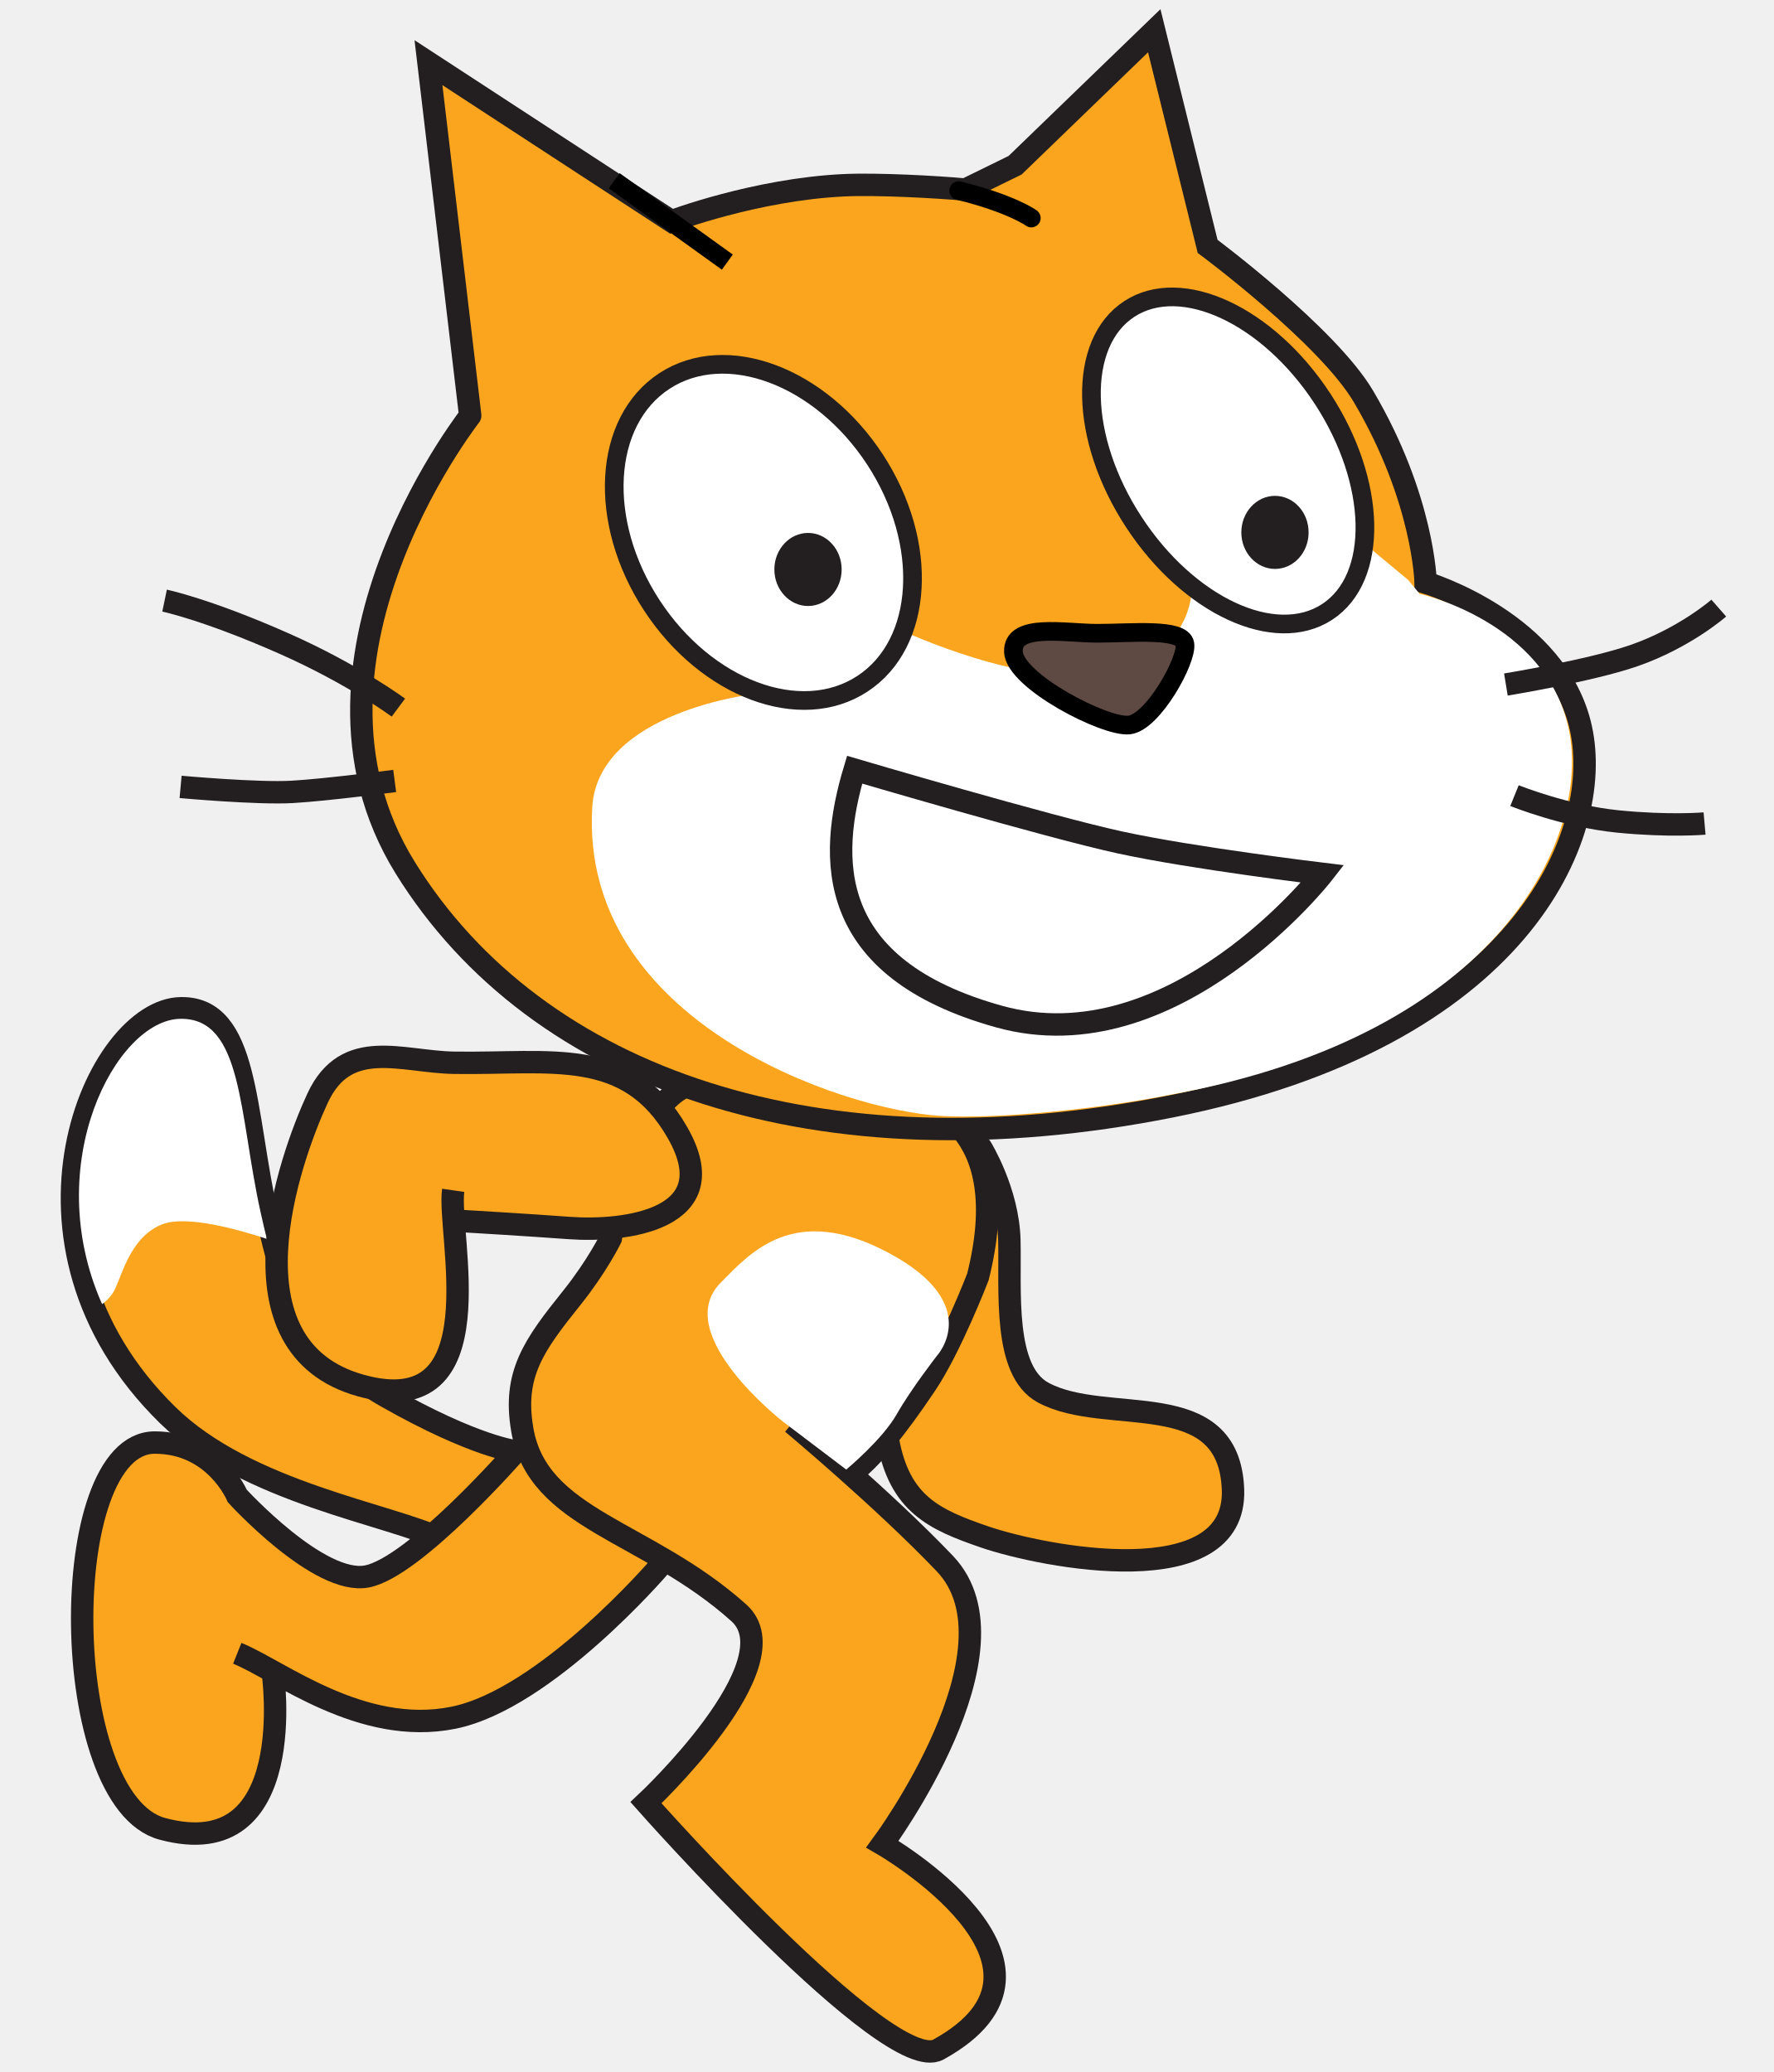
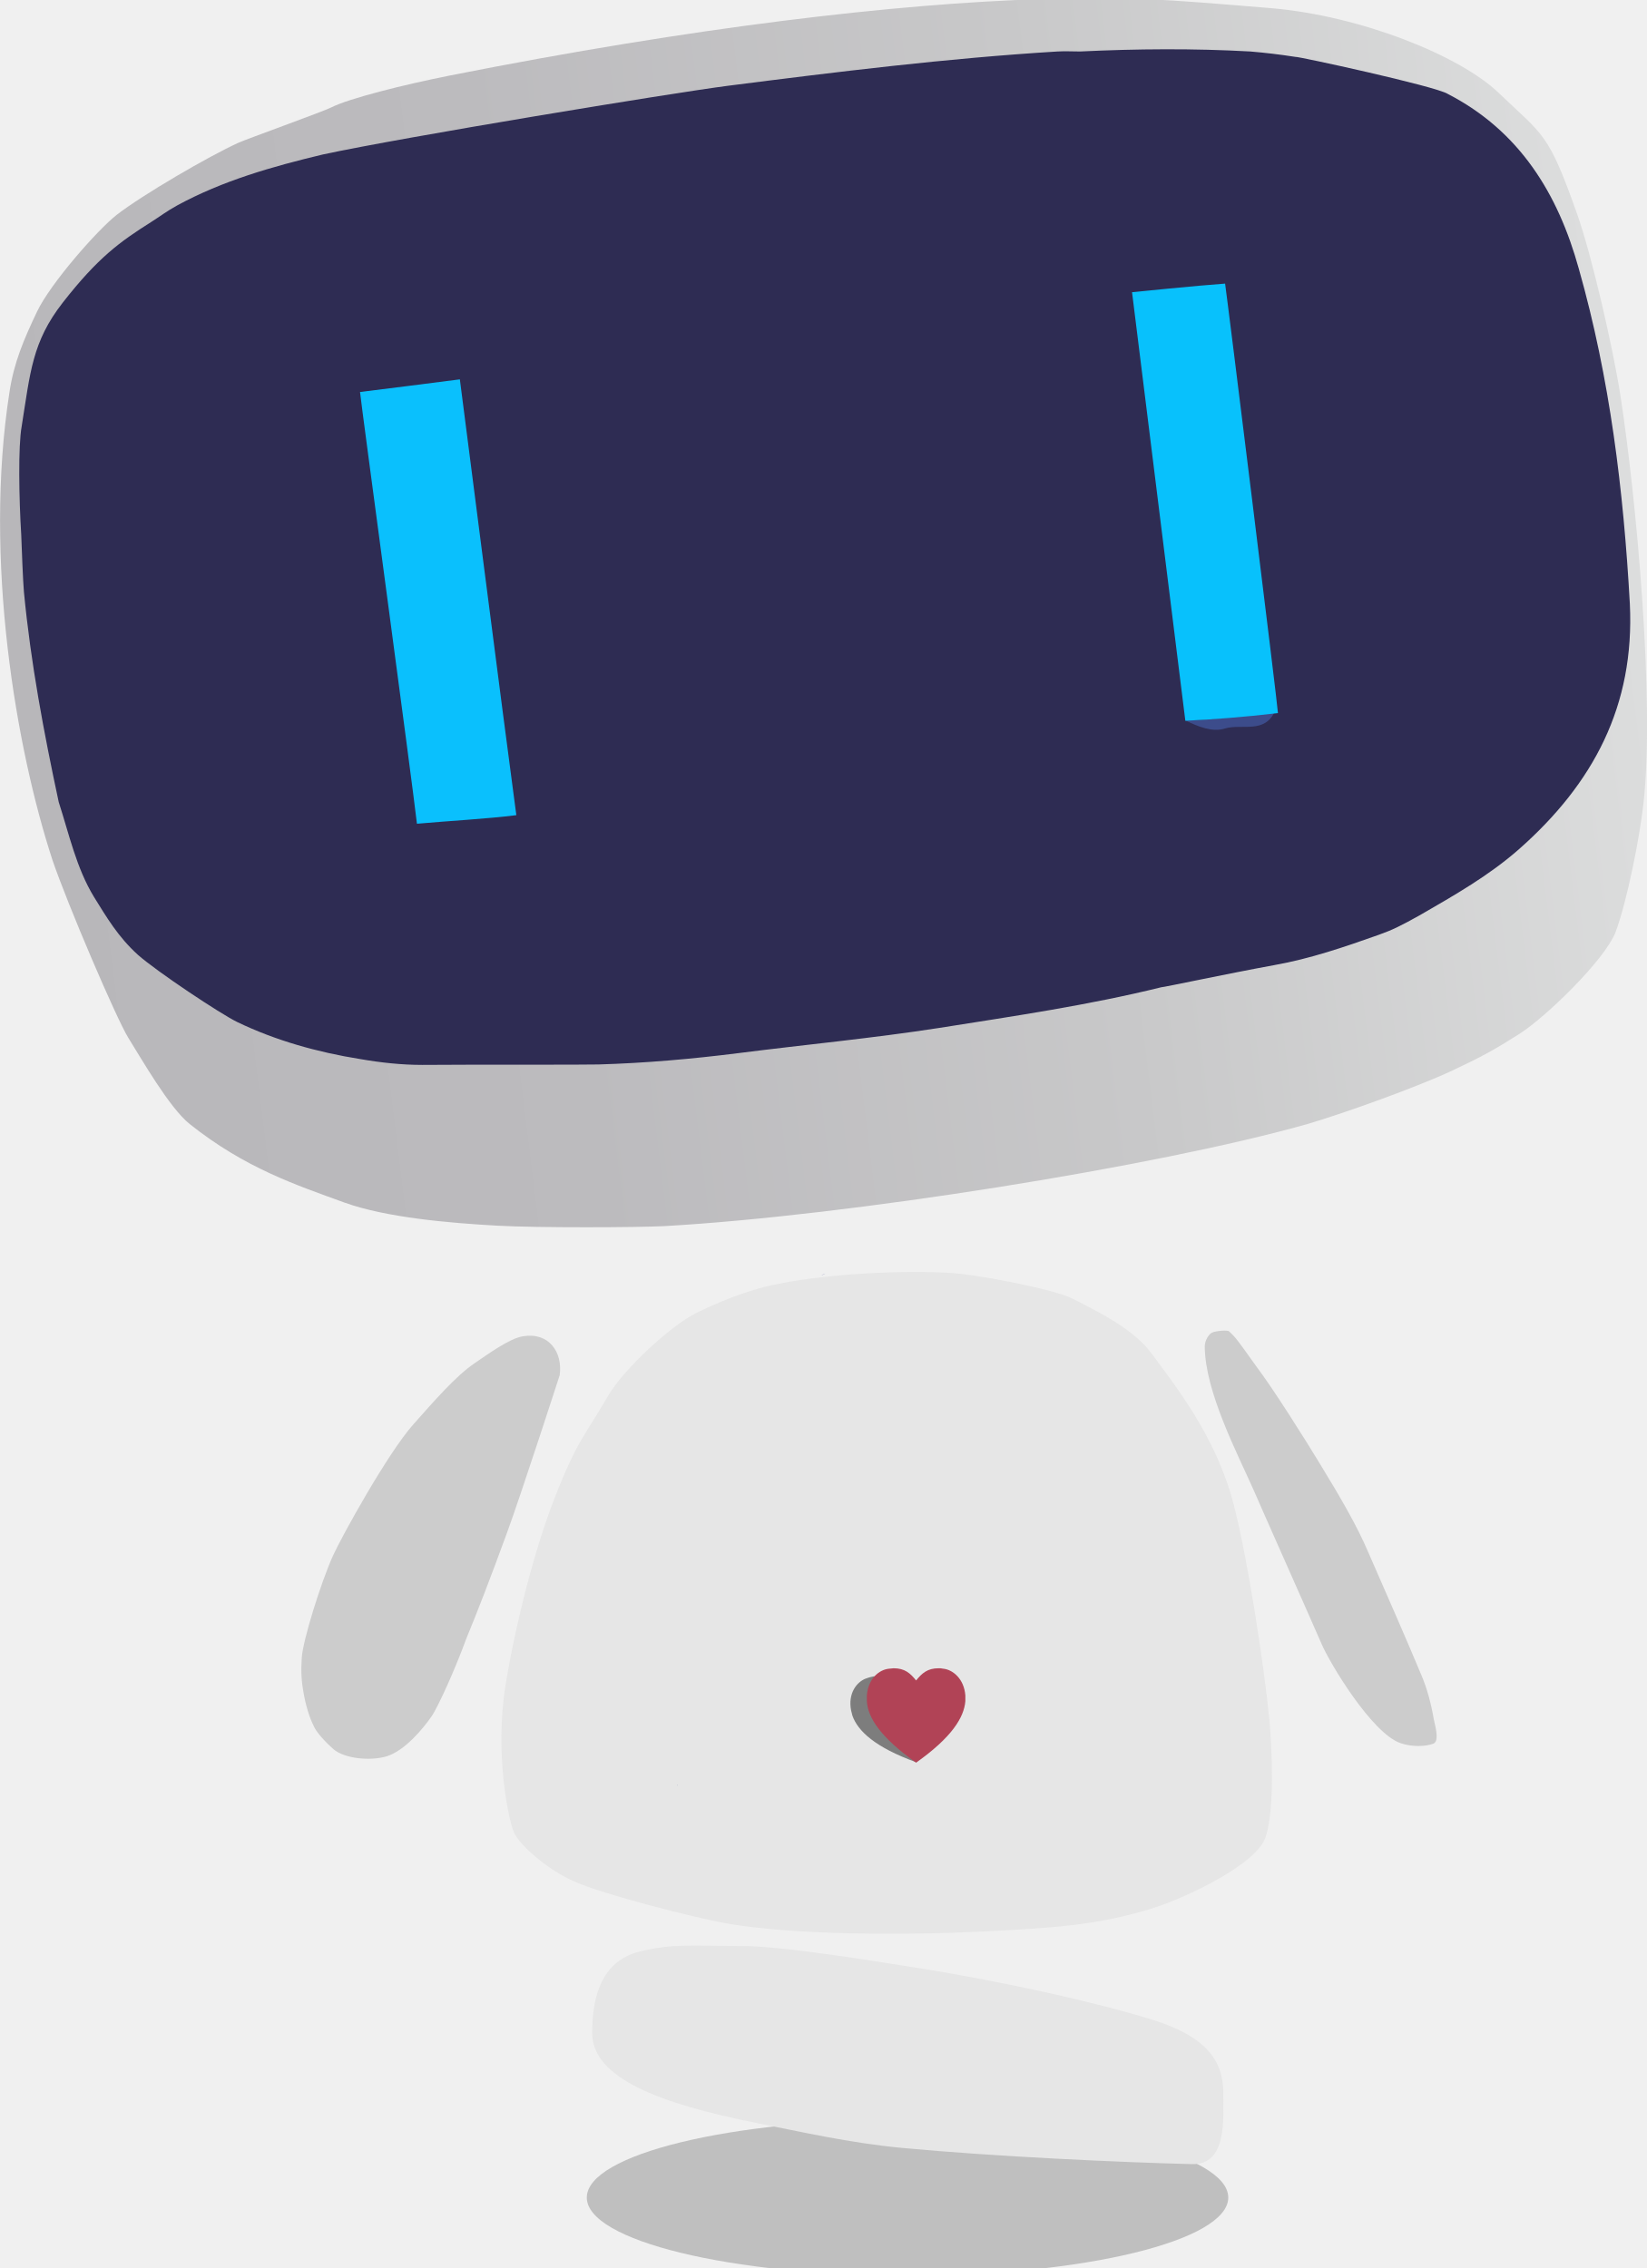
- <svg xmlns="http://www.w3.org/2000/svg" version="1.1" id="cat" x="0px" y="0px" width="95px" height="111px" viewBox="0 0 95 111" enable-background="new 0 0 95 111" xml:space="preserve">
-   <g>
-     <g id="Layer_8">
-       <path fill="#FAA51D" stroke="#231F20" stroke-width="1.2" d="M23.754,82.506c-2.871-1.402-10.511-2.518-14.771-6.695    c-9.431-9.246-3.824-21.732,0.704-21.797c3.611-0.061,3.363,5.482,4.622,11.145c0.875,3.939,1.673,6.988,6.407,9.674    c4.735,2.688,6.918,2.916,6.918,2.916s3.258,0.791,1.596,2.562C27.568,82.076,23.754,82.506,23.754,82.506z" />
-       <path fill="#FFFFFF" d="M14.291,66.369c-0.115-0.459-0.222-0.928-0.33-1.413c-1.172-5.271-0.941-10.432-4.303-10.377    c-3.433,0.05-7.53,7.771-4.19,15.285c0.193-0.143,0.399-0.336,0.569-0.588c0.451-0.664,0.821-2.969,2.654-3.688    C9.989,65.082,12.778,65.869,14.291,66.369z" />
-     </g>
-     <path fill="#FAA51D" stroke="#231F20" stroke-width="1.2" d="M52.543,61.473c0,0,1.455,2.342,1.519,4.969   c0.065,2.723-0.351,6.984,1.804,8.158c3.381,1.842,9.959-0.463,10.174,5.191c0.211,5.652-10.152,3.623-13.299,2.547   c-2.695-0.926-4.559-1.758-5.18-5.182c0,0-3.764-13.969-0.196-15.59C50.933,59.945,52.543,61.473,52.543,61.473z" />
-     <path fill="#FAA51D" stroke="#231F20" stroke-width="1.2" d="M14.61,89.584c0,0,1.504,10.391-5.922,8.387   c-5.586-1.51-5.705-20.68-0.406-20.691c3.237-0.006,4.425,2.859,4.425,2.859s4.385,4.812,6.95,4.312   c2.565-0.502,7.978-6.703,7.978-6.703s2.875-2.539,6.146,0.023c3.271,2.561,1.521,6.178,1.521,6.178s-6.07,7.072-11.014,8.072   c-4.945,1.002-9.375-2.568-11.58-3.451" />
-     <g id="Layer_6">
-       <path fill="#FAA51D" stroke="#231F20" stroke-width="1.2" d="M42.435,76.238c0,0,4.866,4.062,8.166,7.52    c4.384,4.592-3.339,15.039-3.339,15.039s11.234,6.467,2.998,11c-2.657,1.467-15.661-13.225-15.661-13.225s7.979-7.475,4.972-10.172    c-4.964-4.449-10.771-4.959-11.6-9.824c-0.502-2.957,0.613-4.502,2.658-7.053c1.354-1.689,2.084-3.182,2.084-3.182    s1.135-7.238,4.289-8.254c3.153-1.014,8.842,0.057,10.758,0.395c1.914,0.338,6.645,1.877,4.617,9.922c0,0-1.451,3.771-2.789,5.762    c-1.604,2.389-2.854,3.924-4.08,4.867" />
-       <path fill="#FFFFFF" d="M50.182,72.631c0,0,2.55-2.748-2.551-5.494c-5.102-2.746-7.449-0.016-9.024,1.572    c-2.731,2.742,3.334,7.453,3.334,7.453l3.383,2.564c0,0,1.916-1.582,2.701-2.957C48.807,74.396,50.182,72.631,50.182,72.631" />
-     </g>
-     <path fill="#FAA51D" stroke="#231F20" stroke-width="1.2" d="M24.428,65.395c0.939,0.057,3.625,0.213,6.064,0.391   c3.014,0.217,8.451-0.451,5.801-5.098c-2.649-4.65-6.74-3.674-11.961-3.754c-2.812-0.043-5.785-1.412-7.322,1.895   c-1.534,3.312-5.051,13.338,2.313,15.396c7.366,2.057,4.618-8.137,4.95-10.457" />
-     <g id="Layer_2">
-       <path fill="#FAA51D" stroke="#231F20" stroke-width="1.2" d="M51.709,10.156c-1.54-0.143-4.75-0.316-6.518-0.231    c-4.728,0.225-9.224,1.928-9.224,1.928L22.949,3.357l2.235,18.906c0.646-0.782-10.555,12.804-3.479,24.224    c7.08,11.426,22.233,16.518,40.988,12.792c18.755-3.728,23.229-14.531,21.986-20.246c-1.242-5.714-8.322-7.823-8.322-7.823    s-0.09-4.48-3.328-9.97c-1.926-3.268-8.348-8.041-8.348-8.041L61.822,1.647L54.37,8.851L51.709,10.156z" />
-       <path fill="#FFFFFF" d="M75.42,31.066l-2.483-2.064l-9.115,2.661c0,0,0,3.419-4.367,4.367c-4.37,0.951-11.211-2.277-11.211-2.277    l-7.784,3.417c0,0-8.437,0.928-8.739,6.081C31.048,54.704,45.1,59.478,50.425,59.783c2.905,0.167,8.235-0.337,12.277-1.14    c17.752-3.235,22.551-13.92,21.309-19.635c-1.242-5.714-7.977-7.196-7.977-7.196L75.42,31.066z" />
-       <path fill="none" stroke="#231F20" stroke-width="1.2" d="M9.673,42.155c0,0,4.107,0.374,5.974,0.268    c1.865-0.107,5.492-0.587,5.492-0.587" />
-       <path fill="none" stroke="#231F20" stroke-width="1.2" d="M80.656,36.671c0,0,4.549-0.743,6.859-1.549    c2.715-0.942,4.543-2.545,4.543-2.545" />
-       <path fill="none" stroke="#231F20" stroke-width="1.2" d="M21.337,37.909c0,0-2.384-1.777-6.117-3.43    c-4.134-1.831-6.405-2.303-6.405-2.303" />
-       <path fill="none" stroke="#231F20" stroke-width="1.2" d="M81.117,42.622c0,0,2.726,1.104,5.533,1.385    c2.77,0.276,4.647,0.11,4.647,0.11" />
-       <path fill="none" stroke="#000000" stroke-linecap="round" stroke-miterlimit="10" d="M51.349,10.212    c2.84,0.7,3.888,1.469,3.888,1.469" />
-       <line fill="none" stroke="#000000" x1="32.898" y1="9.684" x2="38.956" y2="14.042" />
-     </g>
-     <g id="Layer_5">
-       <path fill="#FFFFFF" stroke="#231F20" d="M70.84,21.366c2.924,4.479,3.033,9.591,0.242,11.415    c-2.793,1.825-7.426-0.332-10.354-4.813c-2.932-4.48-3.037-9.589-0.244-11.415C63.275,14.73,67.913,16.884,70.84,21.366z" />
-       <path fill="#231F20" d="M70.089,28.522c0,1.08-0.802,1.956-1.8,1.956c-0.993,0-1.803-0.877-1.803-1.956    c0-1.08,0.81-1.958,1.803-1.958C69.287,26.564,70.089,27.442,70.089,28.522" />
-     </g>
-     <g id="Layer_7">
-       <path fill="#FFFFFF" stroke="#231F20" d="M46.867,24.619c2.926,4.48,2.619,9.862-0.681,12.015    c-3.302,2.159-8.351,0.272-11.276-4.208c-2.928-4.48-2.624-9.86,0.678-12.017C38.891,18.253,43.938,20.137,46.867,24.619z" />
-       <path fill="#231F20" d="M45.079,30.507c0,1.081-0.803,1.957-1.801,1.957c-0.992,0-1.803-0.878-1.803-1.957    c0-1.08,0.811-1.957,1.803-1.957C44.274,28.55,45.079,29.427,45.079,30.507" />
-     </g>
-     <path fill="#5E4A42" stroke="#000000" d="M58.766,33.926c1.854,0,4.555-0.284,4.697,0.569c0.143,0.855-1.709,4.203-2.988,4.345   c-1.283,0.142-6.125-2.353-6.195-3.919C54.206,33.355,57.055,33.926,58.766,33.926z" />
-     <g id="Layer_4">
-       <path fill="none" stroke="#231F20" stroke-width="1.2" d="M45.774,41.235c0,0,10.347,3.054,14.217,3.897    c3.868,0.842,10.851,1.684,10.851,1.684s-7.99,10.245-17.328,7.644C44.176,51.863,44.345,45.975,45.774,41.235z" />
+ <svg xmlns="http://www.w3.org/2000/svg" version="1.1" x="0px" y="0px" viewBox="0 0 364.4 502.2" style="enable-background:new 0 0 364.4 502.2;" xml:space="preserve">
+   <style type="text/css">
+ 	.st0{display:none;}
+ 	.st1{fill:#A2A6C7;}
+ 	.st2{fill:#BFBFBF;}
+ 	.st3{fill:#E6E6E6;}
+ 	.st4{fill:#CCCCCC;}
+ 	.st5{fill:#C0C7D2;}
+ 	.st6{fill:#8A94B1;}
+ 	.st7{fill:#A6AEBF;}
+ 	.st8{fill:#B2B3D1;}
+ 	.st9{fill:#C2C2DB;}
+ 	.st10{fill:#7D7D7D;}
+ 	.st11{fill:#B14356;}
+ 	.st12{fill:url(#SVGID_1_);}
+ 	.st13{fill:#2E2C53;}
+ 	.st14{fill:#3C4C8B;}
+ 	.st15{fill:#0AC0FD;}
+ 	.st16{fill:#08C1FC;}
+ </style>
+   <g id="阴影" class="st0">
+ </g>
+   <g id="底座" class="st0">
+ </g>
+   <g id="手臂" class="st0">
+ </g>
+   <g id="身子" class="st0">
+ </g>
+   <g id="心" class="st0">
+ </g>
+   <g id="头">
+     <path class="st1" d="M182.7,282.1c-0.3,0.1-0.6,0.2-0.9,0.3C182.1,282.2,182.4,282.1,182.7,282.1z" />
+     <ellipse class="st2" cx="200.9" cy="486.6" rx="71" ry="17.3" />
+     <path class="st3" d="M270.8,463.4c0,5.7,0.9,16-6.9,15.8c-16-0.4-44.2-1.7-64.3-3.6c-11.6-1.1-22.5-3.6-32.1-5.5   c-21.6-4.3-36.4-10-36.4-19.9c0-5.8,0.9-15.8,10.6-18.1c7.5-1.8,11.8-1.2,22.3-1.2c9.3,0,29.3,3.3,39.4,4.9   c18.9,3,39.4,7.6,51.6,11.4C267.1,450.9,270.8,456.4,270.8,463.4z" />
+     <path class="st4" d="M95.5,380.1c-1.8,2.6-5.8,7.5-9.9,8.8c-3.7,1.1-9.4,0.5-11.8-1.6c-1.4-1.2-3.7-3.6-4.3-5   c-0.6-1.2-1.5-3.3-2.2-6.9c-0.6-3.2-0.7-5.2-0.5-8.3c0.2-3.7,4.2-16.6,6.9-22.6c1.9-4.2,12.1-22.7,17.8-29.1   c4.8-5.4,9.4-10.7,13.5-13.5c2.8-1.9,7.7-5.5,10.7-6c5.8-1,8.9,3.5,8.2,8.6c0,0-8.5,26.3-11.7,35c-3.8,10.4-6.6,17.6-9,23.4   C101,369,97,378,95.5,380.1z" />
+     <path class="st4" d="M317.3,386.1c-1.6,0.6-4.6,0.8-7.2-0.1c-6.4-2.1-15.8-17.9-17.5-21.9c-3.4-7.8-13.3-30-15.1-34.2   c-3.4-7.7-10.8-21.8-10.8-31.8c0-1,0.6-2.3,1.4-2.9c0.5-0.4,2.8-0.7,3.8-0.5c0.1,0,0.4,0.3,1.1,1c1,1,3.4,4.5,5,6.7   c4,5.3,10.9,16.3,14.3,21.9c4.7,7.7,8.2,13.8,10.5,19.2c2.4,5.5,9.3,21.2,11.8,27.3c1.3,3,2.2,6.4,2.8,9.9   C318,383.2,318.5,385.6,317.3,386.1z" />
+     <path class="st3" d="M255.6,422.4c-12.3,3.9-22.3,4.5-38.2,5.3c-16.1,0.8-41.8,0.9-57.1-1.9c-6.6-1.2-26.8-6.3-33.2-9.2   c-5.7-2.5-11.9-7.8-13.3-10.8c-1.3-2.9-4.3-17.6-1.9-32.6c2.2-13.6,6.5-30.3,10.8-41.3c5-12.9,6.8-14,11.9-22.8   c3.3-5.7,13.7-15.5,19.6-18.4c6.9-3.4,13.3-5.5,17.5-6.3c8.9-1.9,24.4-3.2,37.7-2.6c7.1,0.3,24.2,3.8,27.9,5.7   c5.9,3,13.7,6.8,17.7,12.3c5.3,7.2,14.4,18.6,18.2,33.7c3,11.7,6.6,35,7.8,47.3c0.6,6.5,1.2,19.6-0.8,25.9   C278.2,413,261.9,420.4,255.6,422.4z" />
+     <path class="st1" d="M156.9,415.4C156.9,415.4,156.9,415.4,156.9,415.4C156.9,415.4,156.9,415.4,156.9,415.4   C156.9,415.4,156.9,415.4,156.9,415.4z" />
+     <path class="st5" d="M150,395.2c0,0.1,0,0.1-0.1,0.2c0,0,0-0.1,0-0.1L150,395.2C149.9,395.2,149.9,395.2,150,395.2z" />
+     <path class="st6" d="M156.9,415.4C156.9,415.4,156.9,415.4,156.9,415.4C156.9,415.4,156.9,415.4,156.9,415.4   C156.9,415.4,156.9,415.4,156.9,415.4z" />
+     <path class="st7" d="M156.9,415.4C156.9,415.4,156.9,415.4,156.9,415.4C156.9,415.4,156.9,415.4,156.9,415.4   C156.9,415.4,156.9,415.4,156.9,415.4z" />
+     <path class="st8" d="M149.9,395.2C149.9,395.2,149.9,395.2,149.9,395.2c0.1,0.1,0.1,0.1,0,0.2c0,0,0-0.1,0-0.1V395.2z" />
+     <path class="st9" d="M150,395.2c0,0.1,0,0.1-0.1,0.2c0,0,0-0.1,0-0.1L150,395.2C149.9,395.2,149.9,395.2,150,395.2z" />
+     <path class="st10" d="M198.1,372.6C198.1,372.7,198.1,372.7,198.1,372.6c-1.8-1.1-3.2-1.9-5.6-1.2c-0.3,0.1-0.6,0.2-0.9,0.3   c-2,0.8-3.9,3.3-3.2,7l0.3,1.2c1.2,3.4,5,7,14.1,10.3c1.1-1.3,2-2.5,2.8-3.6L198.1,372.6z" />
+     <path class="st11" d="M207.8,369.4c0.3,0,0.6,0,1,0.1c2.1,0.2,4.6,2.2,4.9,5.9v1.3c-0.3,3.6-3,8-10.9,13.6   c-7.9-5.6-10.7-10-10.9-13.6v-1.3c0.3-3.8,2.8-5.7,4.9-5.9c0.4,0,0.7-0.1,1-0.1c2.5,0,3.7,1.1,5,2.7   C204.1,370.5,205.3,369.4,207.8,369.4" />
+     <g>
+       <linearGradient id="SVGID_1_" gradientUnits="userSpaceOnUse" x1="119.705" y1="278.844" x2="513.918" y2="278.844" gradientTransform="matrix(0.9092 -0.1116 0.1249 1.0175 -140.2024 -112.5235)">
+         <stop offset="0" style="stop-color:#B8B7BA" />
+         <stop offset="0.32" style="stop-color:#BCBBBE" />
+         <stop offset="0.654" style="stop-color:#C8C8C9" />
+         <stop offset="0.994" style="stop-color:#DCDDDD" />
+         <stop offset="1" style="stop-color:#DCDDDD" />
+       </linearGradient>
+       <path class="st12" d="M336.4,228.9c-5.5,3.5-8.4,5.1-15,8.2c-7.7,3.6-23.8,9.4-32,11.8c-33.2,9.4-101.6,20.3-142.4,22.6    c-5.9,0.3-27.8,0.4-36.9-0.1c-10.8-0.6-24.6-1.8-33.8-5.1c-10.7-3.9-22-7.6-34.3-17.4c-4.5-3.6-10.6-14.3-13.6-19.1    c-2.6-4.2-13.4-29.4-16.8-39.4C3.6,165.9-3.7,123.9,2.1,86.8c1-6.6,3.2-11.7,6.1-17.8c3-6.3,13.4-18.1,17.6-21.4    c5.8-4.5,20.4-13,27-16c1.5-0.7,19-7,20.5-7.8c3.9-2,16.3-5.1,26.4-7.1c54-10.7,98.7-15.9,130.8-16.9c19.6-0.6,26.6,0,50.8,2    c20.1,1.7,42,10.6,50.5,18.8c9.9,9.5,10.9,8.6,17.3,26.7c3.3,9.3,8,29.9,9.6,40.2c3.5,22.5,7.7,67.9,5.1,90.5    c-0.8,7.3-3.6,21.6-6.2,28.5C355.1,212.7,342.2,225.2,336.4,228.9z" />
+       <path class="st13" d="M336.3,188c-6.7,5.9-14.3,10.2-21.9,14.6c-4.3,2.4-6.1,3.3-9.2,4.4c-7.6,2.7-15.2,5.3-23.1,6.7    c-10.4,1.9-24.9,5-25,4.9c-16.2,4-32.7,6.4-49.1,9c-14.8,2.3-29.7,3.7-44.6,5.6c-10.3,1.3-20.6,2.2-30.9,2.5    c-3.1,0.1-27.8,0-39,0.1c-4.6,0-9.2-0.5-13.8-1.3c-9.4-1.5-18.7-4.1-27.2-8.2c-3.7-1.8-17.7-11.1-22-14.9c-4.4-4-6.9-8.3-9.7-12.8    c-3.9-6.4-5.5-13.9-7.8-21c-3.3-15.4-6.2-30.8-7.7-46.5c-0.2-2.1-0.5-9.8-0.6-12.7c-0.5-8-0.7-19.6,0.1-24    C6.7,82.5,7.1,75.7,13.9,67c7.8-10,12.7-13.5,19.5-17.8c1.9-1.2,3.6-2.5,5.8-3.7c10.1-5.5,21-8.6,32.3-11.3    c17.6-3.8,77.2-13.6,89.6-15.2c24.3-3.1,48.5-6.1,73-7.6c1.7-0.1,3.3,0,5,0c12.6-0.6,25.1-0.7,37.7,0c3.4,0.3,6.1,0.6,10,1.2    c0.2-0.2,31.1,6.5,33.7,8.2c15.9,8.2,24.4,22.1,29,38.7c6.9,24.3,9.9,49.1,11.3,74.2C361.9,156.3,352.7,173.5,336.3,188z" />
+       <path class="st14" d="M262.4,159.5c6.7,0,13.3-1.4,19.9-2.2c-2.2,5.3-7.3,2.9-11.1,4C268.4,162.2,265.2,160.9,262.4,159.5z" />
+       <path class="st15" d="M114.3,180.5c-6.3,0.8-15.3,1.3-22,1.9c-1.1-9.7-12.4-93.2-12.6-95.6c0.3,0,22.1-2.8,22.1-2.8    S111.9,162.8,114.3,180.5z" />
+       <path class="st16" d="M250.6,64.7c0,0,14.8-1.5,20.6-1.9c0.4,2.5,11.7,93.8,11.7,95.1c-7.7,0.9-14.3,1.4-20.5,1.7" />
    </g>
  </g>
</svg>
